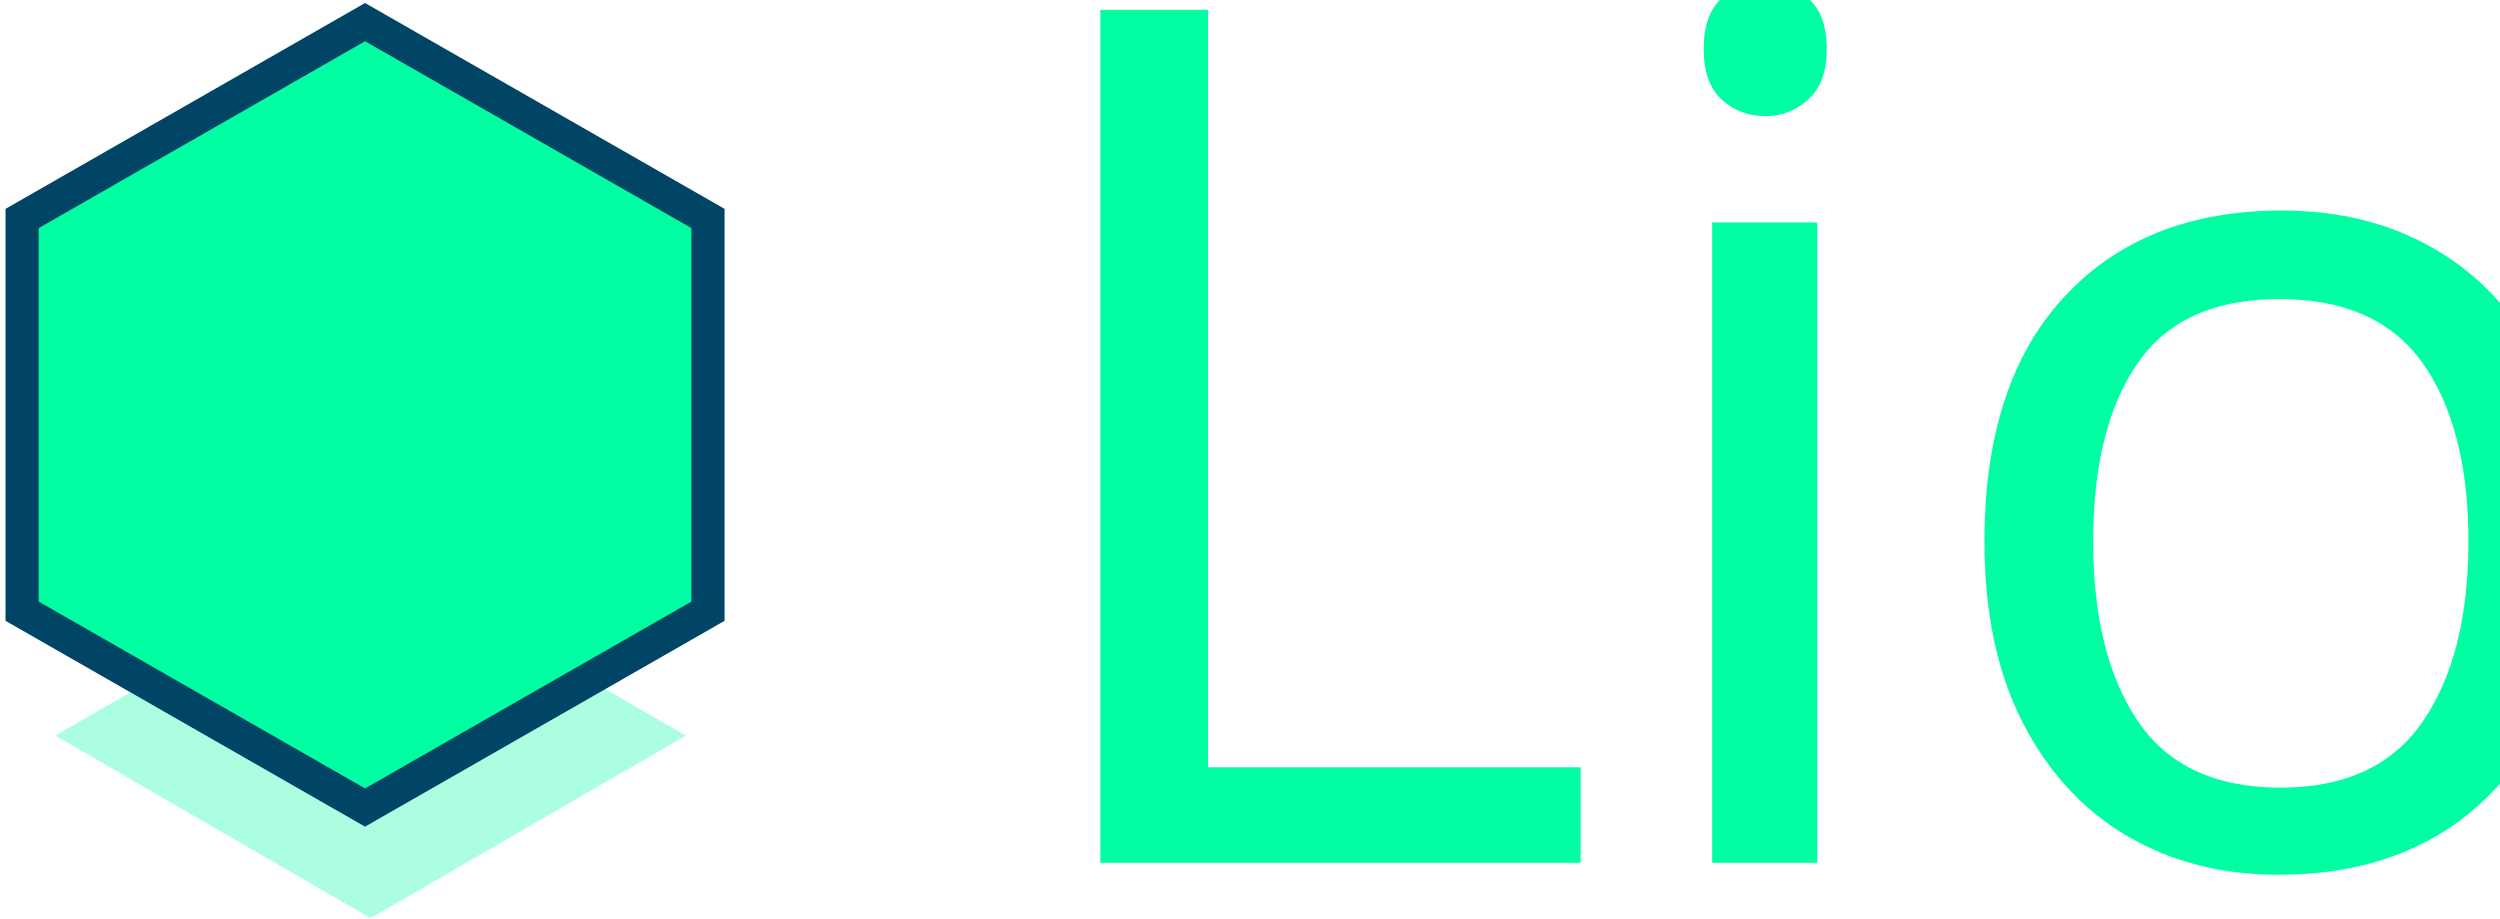
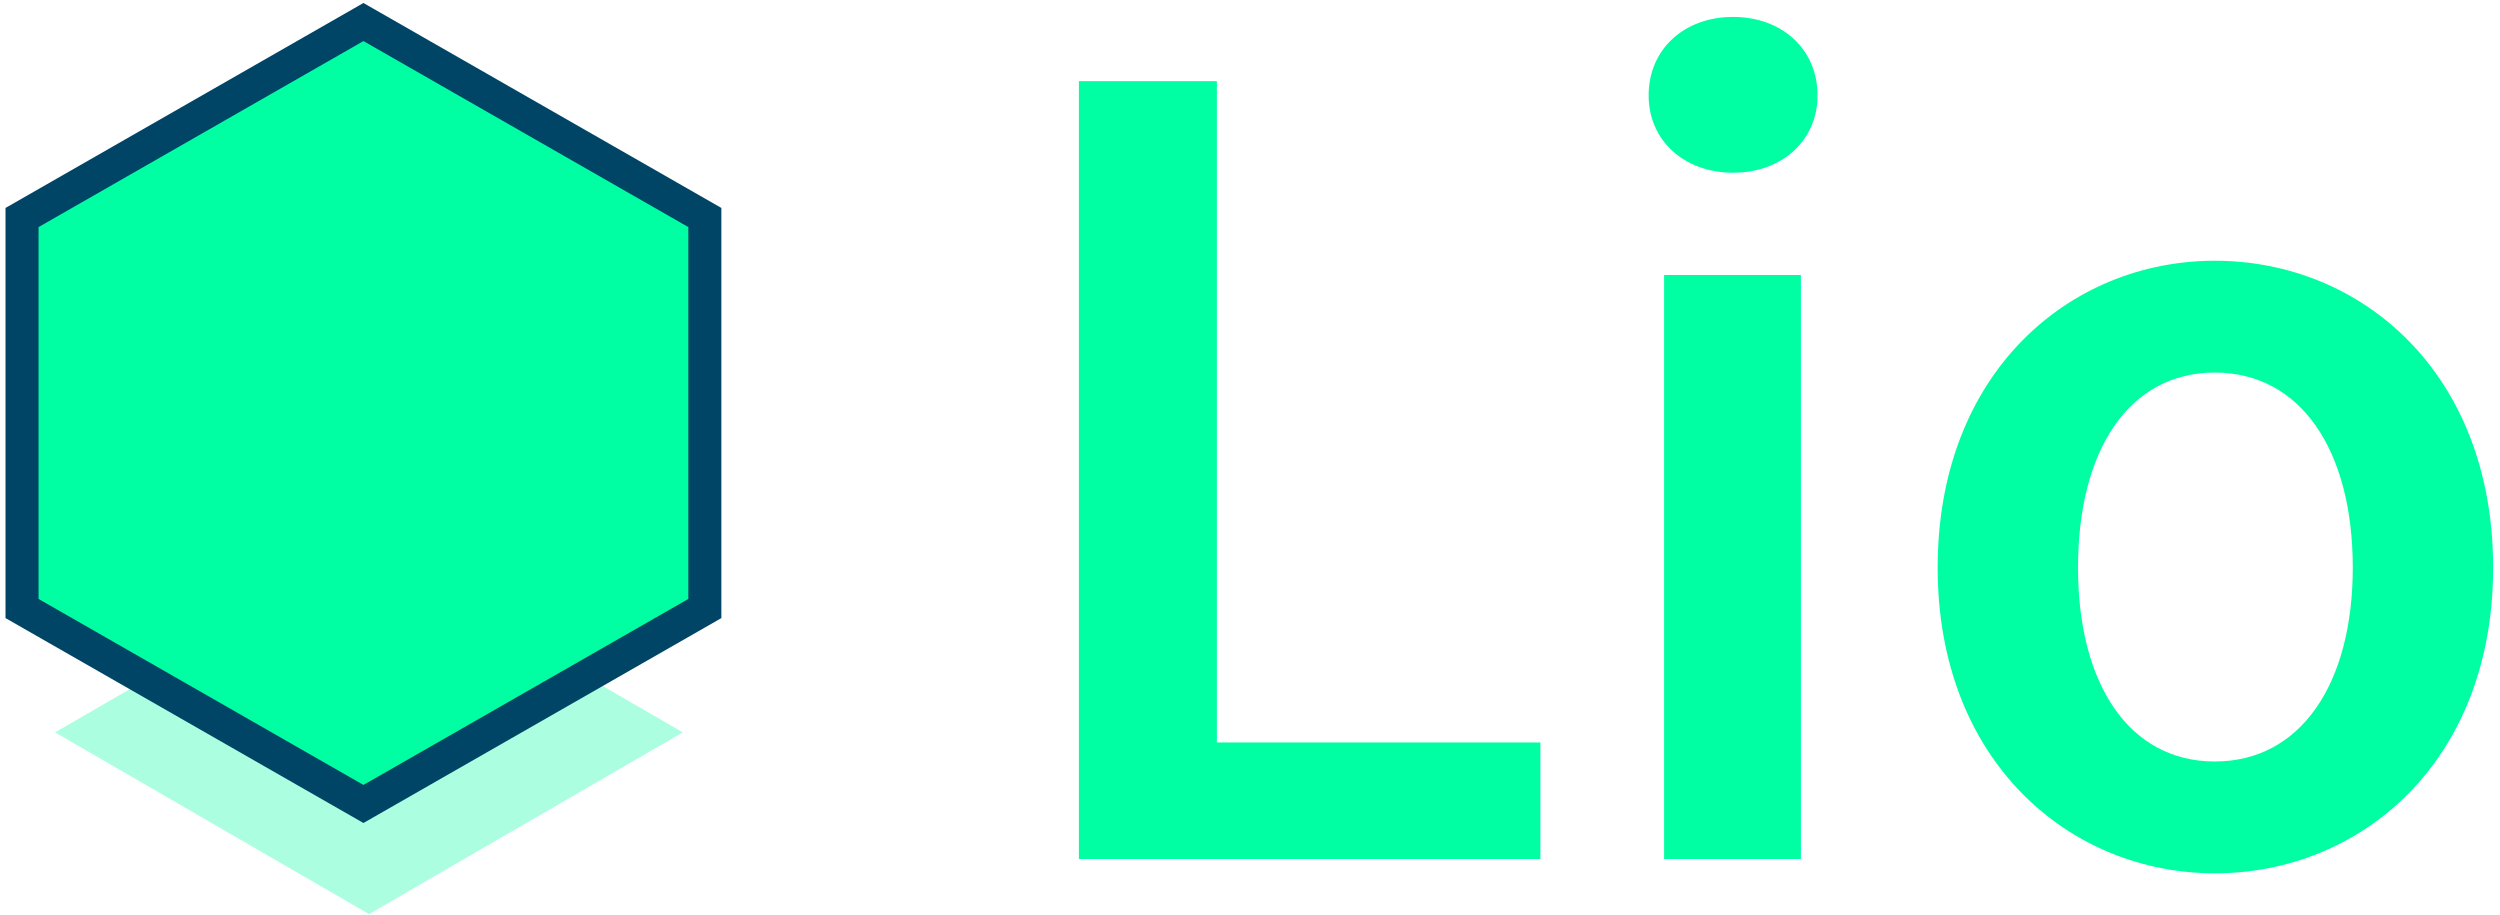
- <svg xmlns="http://www.w3.org/2000/svg" width="226" height="83" viewBox="0 0 226 83">
+ <svg xmlns="http://www.w3.org/2000/svg" width="227px" height="83px" viewBox="0 0 227 83">
  <g fill="#00FFA2" fill-rule="evenodd">
-     <text font-family="SourceSansPro-Semibold, Source Sans Pro" font-size="108" font-weight="500" transform="translate(2 -28)">
-       <tspan x="87" y="106">Lio</tspan>
-     </text>
-     <path fill-opacity=".33" d="M33.5 50L62 66.502 33.503 83 5 66.502z" />
-     <path stroke="#046" stroke-width="3" d="M33 73L2 55.252V19.751L33 2l31 17.75v35.502z" />
+     <path d="M97.964 78V7.368h12.528v60.048h29.376V78H97.964zm53.136 0V24.972h12.42V78H151.1zm6.264-62.316c-4.428 0-7.668-2.916-7.668-7.02 0-4.212 3.24-7.128 7.668-7.128s7.668 2.916 7.668 7.128c0 4.104-3.24 7.02-7.668 7.02zm43.74 63.612c-13.176 0-25.164-10.152-25.164-27.756 0-17.712 11.988-27.864 25.164-27.864 13.284 0 25.272 10.152 25.272 27.864 0 17.604-11.988 27.756-25.272 27.756zm0-10.152c7.776 0 12.528-7.02 12.528-17.604 0-10.692-4.752-17.712-12.528-17.712-7.776 0-12.42 7.02-12.42 17.712 0 10.584 4.644 17.604 12.42 17.604z" />
+     <path fill-opacity="0.33" d="M33.5 50L62 66.501 33.503 83 5 66.501z" />
+     <path stroke="#046" stroke-width="3" d="M33 73L2 55.252V19.751L33 2l31 17.751v35.502z" />
  </g>
</svg>
